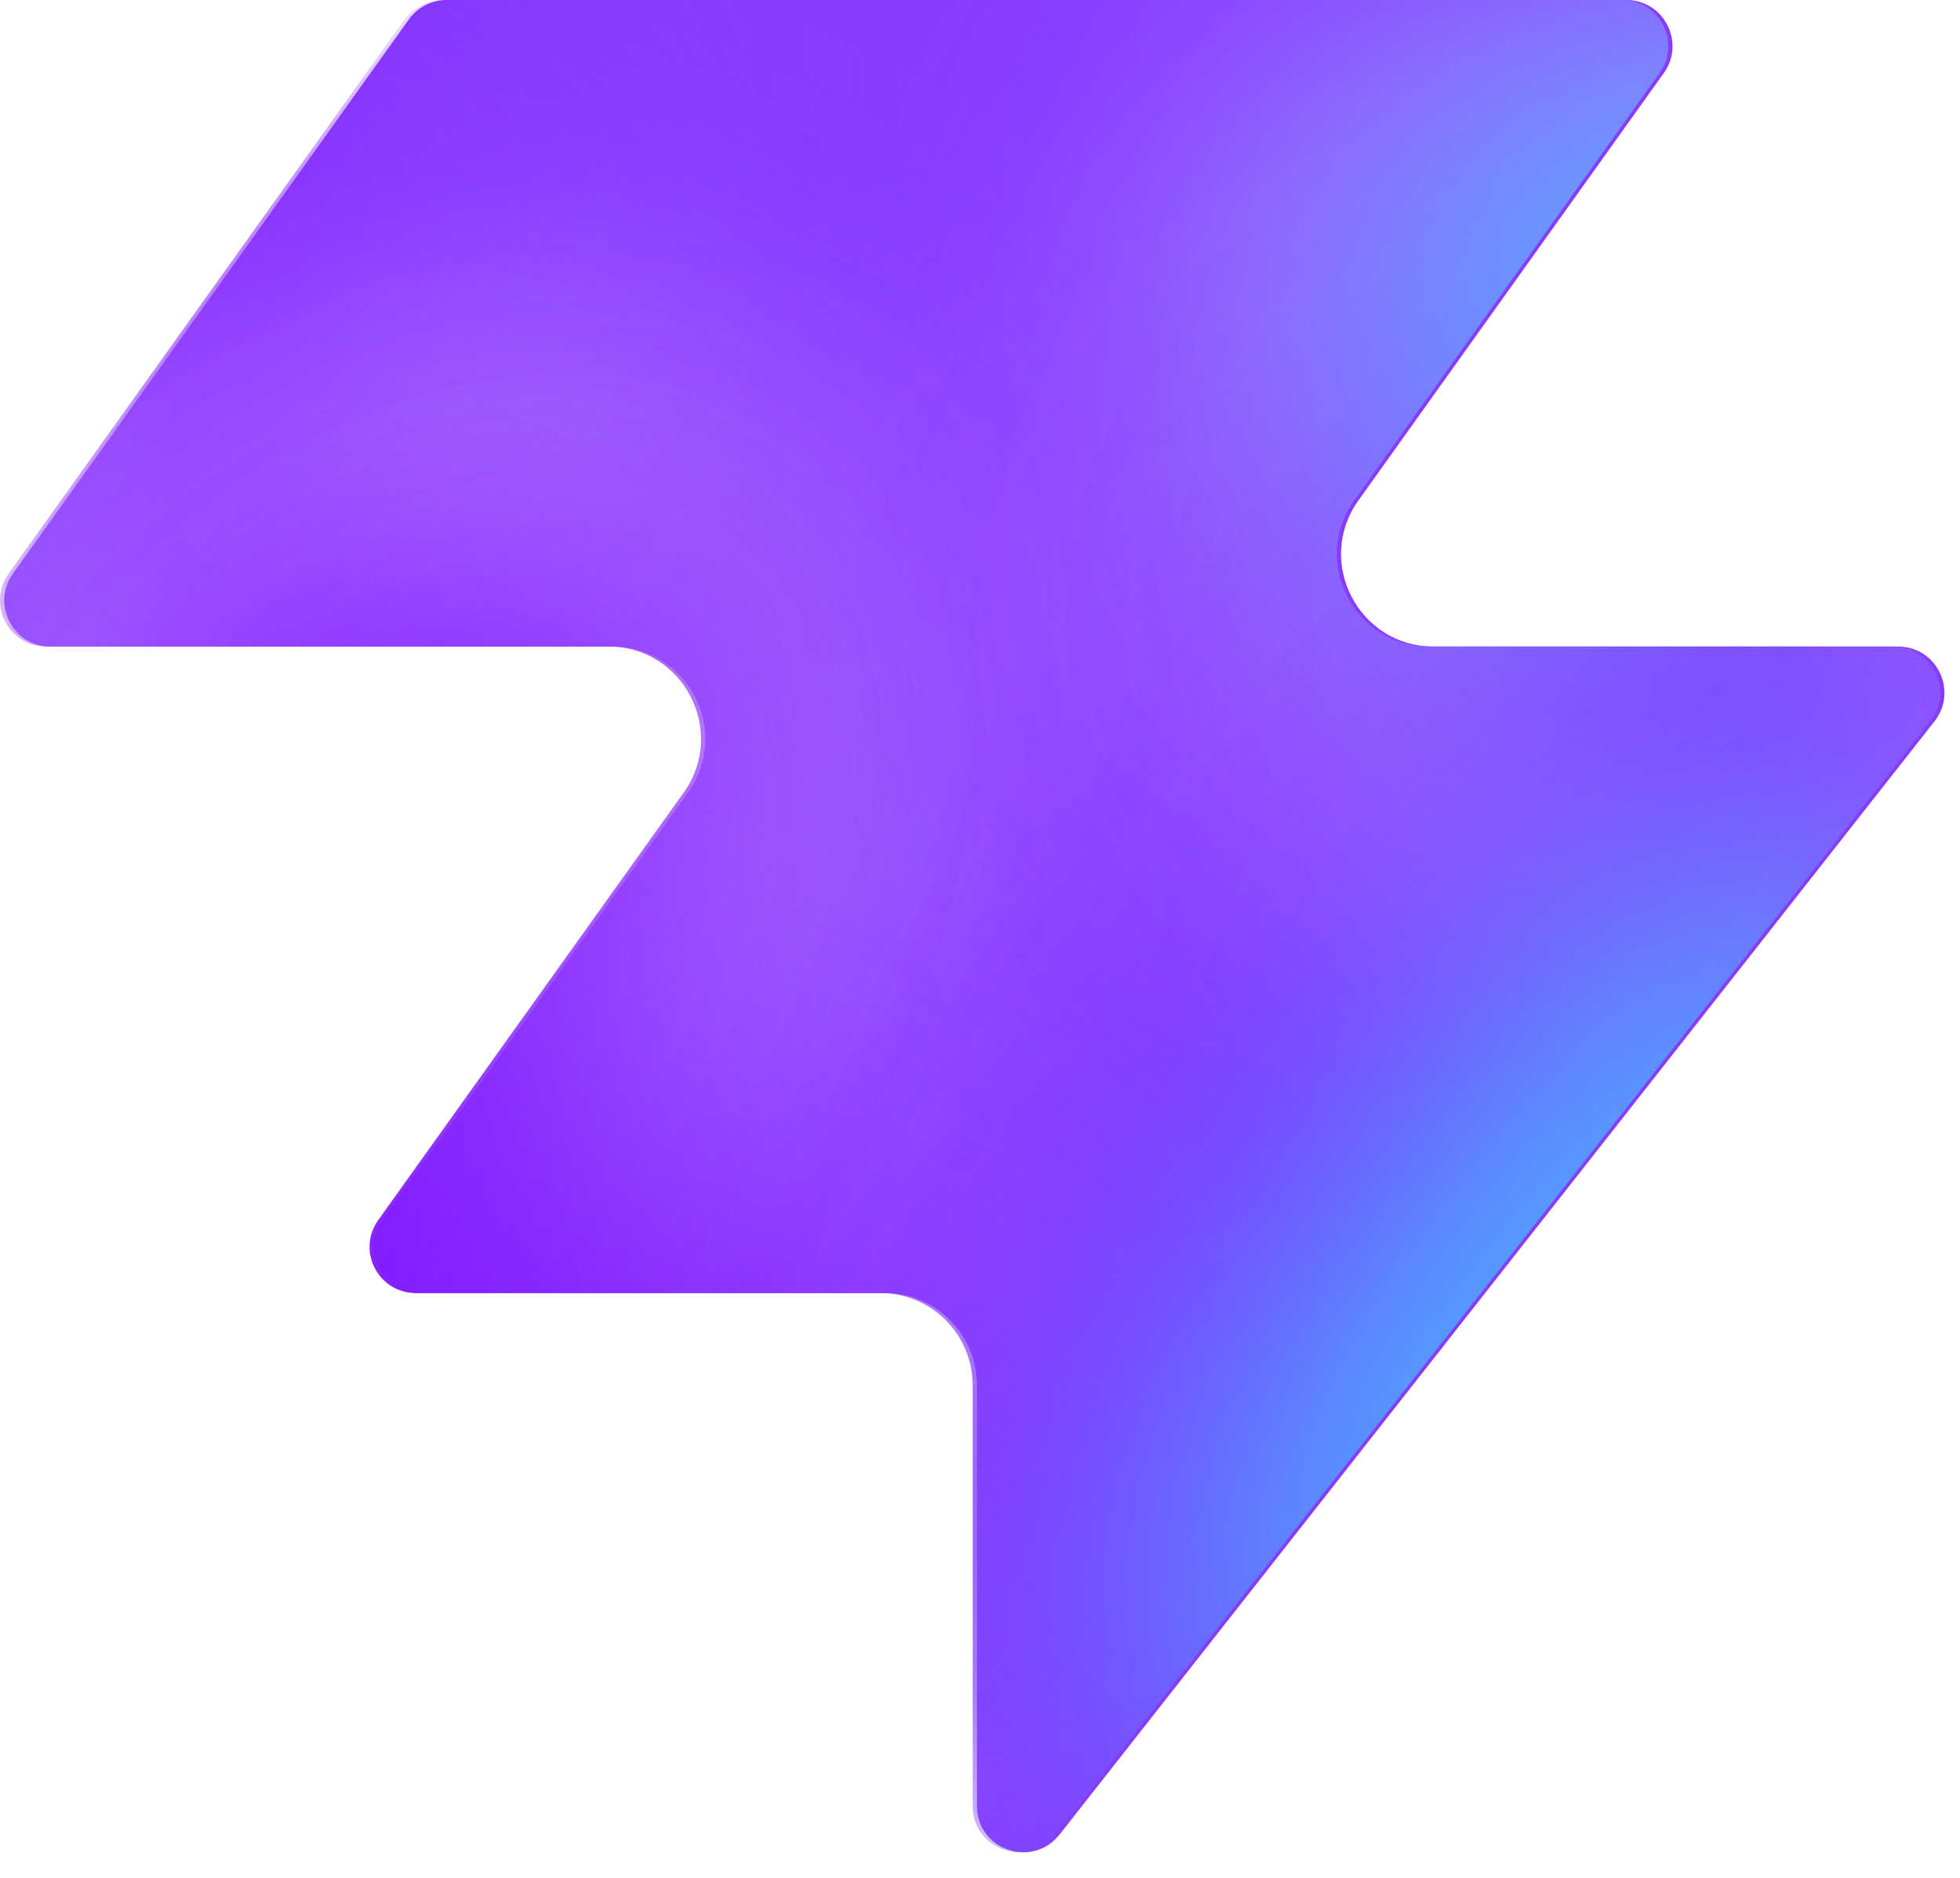
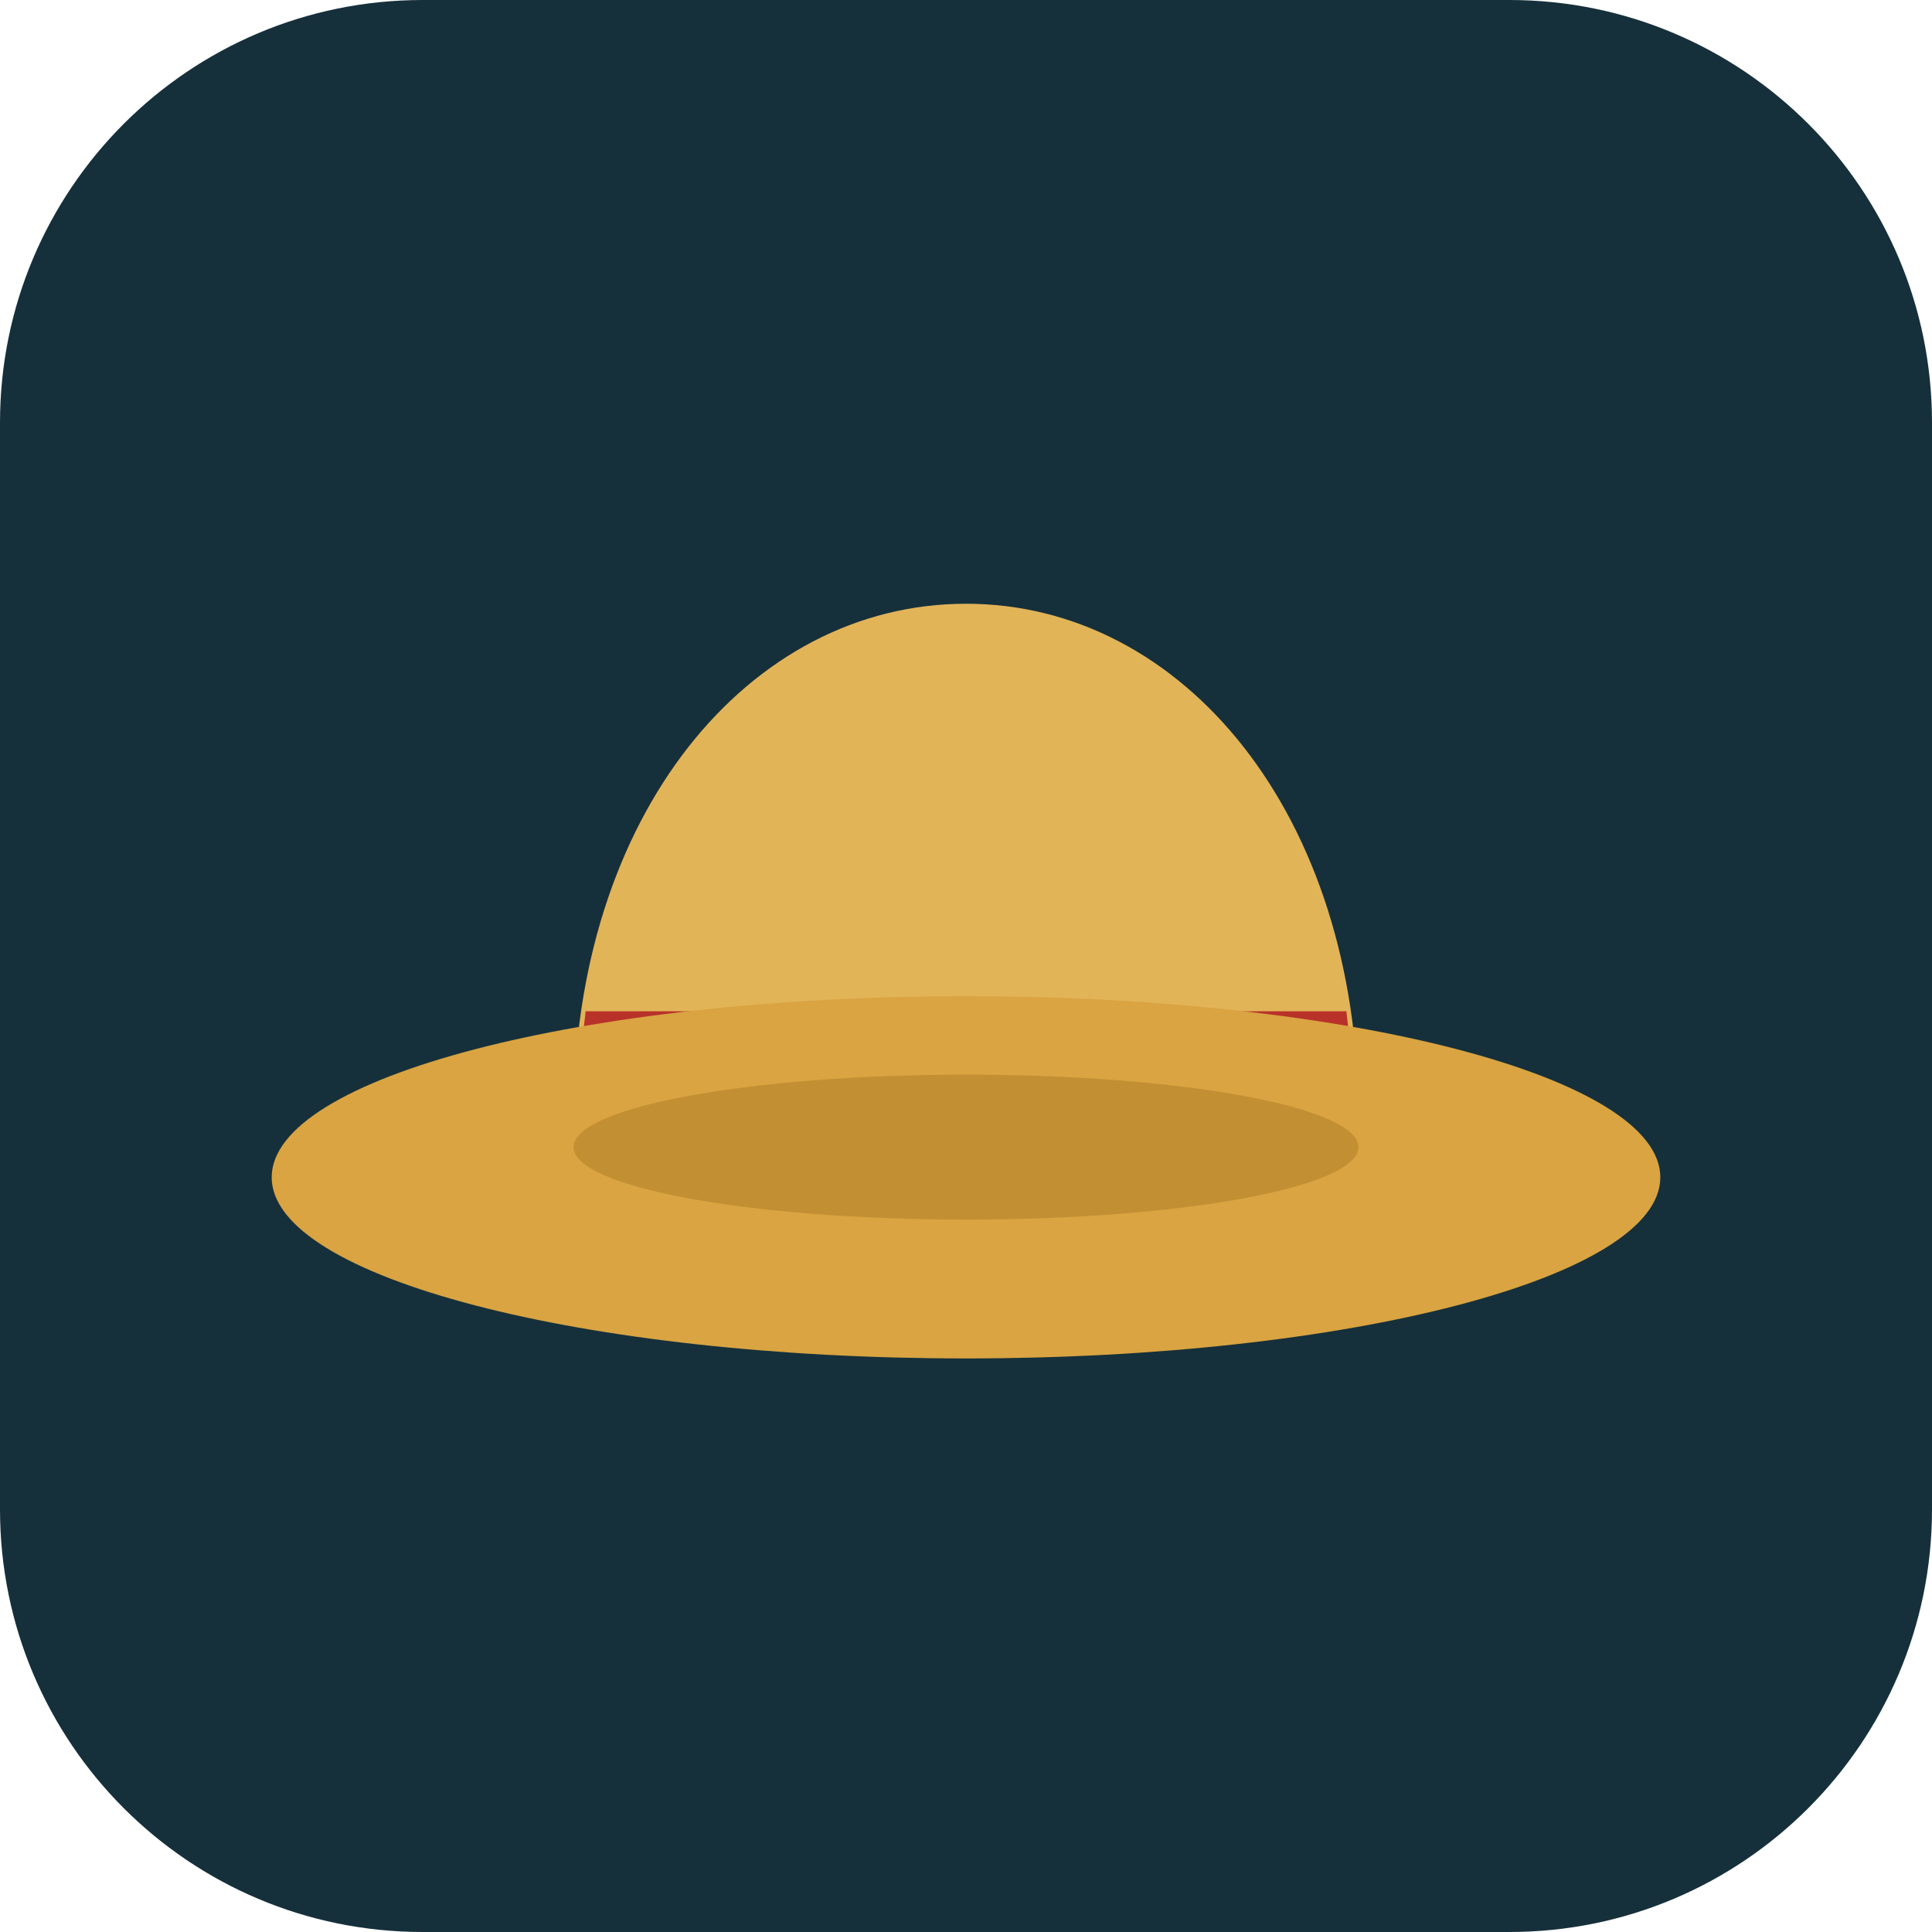
- <svg xmlns="http://www.w3.org/2000/svg" width="48" height="46" fill="none" viewBox="0 0 48 46">
-   <path fill="#863bff" d="M25.946 44.938c-.664.845-2.021.375-2.021-.698V33.937a2.26 2.26 0 0 0-2.262-2.262H10.287c-.92 0-1.456-1.04-.92-1.788l7.48-10.471c1.07-1.497 0-3.578-1.842-3.578H1.237c-.92 0-1.456-1.04-.92-1.788L10.013.474c.214-.297.556-.474.92-.474h28.894c.92 0 1.456 1.04.92 1.788l-7.48 10.471c-1.07 1.498 0 3.579 1.842 3.579h11.377c.943 0 1.473 1.088.89 1.83L25.947 44.94z" style="fill:#863bff;fill:color(display-p3 .525 .23 1);fill-opacity:1" />
-   <mask id="a" width="48" height="46" x="0" y="0" maskUnits="userSpaceOnUse" style="mask-type:alpha">
-     <path fill="#000" d="M25.842 44.938c-.664.844-2.021.375-2.021-.698V33.937a2.26 2.26 0 0 0-2.262-2.262H10.183c-.92 0-1.456-1.04-.92-1.788l7.48-10.471c1.07-1.498 0-3.579-1.842-3.579H1.133c-.92 0-1.456-1.04-.92-1.787L9.91.473c.214-.297.556-.474.92-.474h28.894c.92 0 1.456 1.04.92 1.788l-7.48 10.471c-1.07 1.498 0 3.578 1.842 3.578h11.377c.943 0 1.473 1.088.89 1.832L25.843 44.94z" style="fill:#000;fill-opacity:1" />
-   </mask>
-   <g mask="url(#a)">
-     <g filter="url(#b)">
-       <ellipse cx="5.508" cy="14.704" fill="#ede6ff" rx="5.508" ry="14.704" style="fill:#ede6ff;fill:color(display-p3 .927 .903 1);fill-opacity:1" transform="matrix(.00324 1 1 -.00324 -4.47 31.516)" />
-     </g>
-     <g filter="url(#c)">
-       <ellipse cx="10.399" cy="29.851" fill="#ede6ff" rx="10.399" ry="29.851" style="fill:#ede6ff;fill:color(display-p3 .927 .903 1);fill-opacity:1" transform="matrix(.00324 1 1 -.00324 -39.328 7.883)" />
-     </g>
-     <g filter="url(#d)">
-       <ellipse cx="5.508" cy="30.487" fill="#7e14ff" rx="5.508" ry="30.487" style="fill:#7e14ff;fill:color(display-p3 .492 .077 1);fill-opacity:1" transform="rotate(89.814 -25.913 -14.639)scale(1 -1)" />
-     </g>
-     <g filter="url(#e)">
-       <ellipse cx="5.508" cy="30.599" fill="#7e14ff" rx="5.508" ry="30.599" style="fill:#7e14ff;fill:color(display-p3 .492 .077 1);fill-opacity:1" transform="rotate(89.814 -32.644 -3.334)scale(1 -1)" />
-     </g>
-     <g filter="url(#f)">
-       <ellipse cx="5.508" cy="30.599" fill="#7e14ff" rx="5.508" ry="30.599" style="fill:#7e14ff;fill:color(display-p3 .492 .077 1);fill-opacity:1" transform="matrix(.00324 1 1 -.00324 -34.34 30.47)" />
-     </g>
-     <g filter="url(#g)">
-       <ellipse cx="14.072" cy="22.078" fill="#ede6ff" rx="14.072" ry="22.078" style="fill:#ede6ff;fill:color(display-p3 .927 .903 1);fill-opacity:1" transform="rotate(93.35 24.506 48.493)scale(-1 1)" />
-     </g>
-     <g filter="url(#h)">
-       <ellipse cx="3.47" cy="21.501" fill="#7e14ff" rx="3.47" ry="21.501" style="fill:#7e14ff;fill:color(display-p3 .492 .077 1);fill-opacity:1" transform="rotate(89.009 28.708 47.59)scale(-1 1)" />
-     </g>
-     <g filter="url(#i)">
-       <ellipse cx="3.47" cy="21.501" fill="#7e14ff" rx="3.47" ry="21.501" style="fill:#7e14ff;fill:color(display-p3 .492 .077 1);fill-opacity:1" transform="rotate(89.009 28.708 47.59)scale(-1 1)" />
-     </g>
-     <g filter="url(#j)">
-       <ellipse cx=".387" cy="8.972" fill="#7e14ff" rx="4.407" ry="29.108" style="fill:#7e14ff;fill:color(display-p3 .492 .077 1);fill-opacity:1" transform="rotate(39.51 .387 8.972)" />
-     </g>
-     <g filter="url(#k)">
-       <ellipse cx="47.523" cy="-6.092" fill="#7e14ff" rx="4.407" ry="29.108" style="fill:#7e14ff;fill:color(display-p3 .492 .077 1);fill-opacity:1" transform="rotate(37.892 47.523 -6.092)" />
-     </g>
-     <g filter="url(#l)">
-       <ellipse cx="41.412" cy="6.333" fill="#47bfff" rx="5.971" ry="9.665" style="fill:#47bfff;fill:color(display-p3 .28 .748 1);fill-opacity:1" transform="rotate(37.892 41.412 6.333)" />
-     </g>
-     <g filter="url(#m)">
-       <ellipse cx="-1.879" cy="38.332" fill="#7e14ff" rx="4.407" ry="29.108" style="fill:#7e14ff;fill:color(display-p3 .492 .077 1);fill-opacity:1" transform="rotate(37.892 -1.88 38.332)" />
-     </g>
-     <g filter="url(#n)">
-       <ellipse cx="-1.879" cy="38.332" fill="#7e14ff" rx="4.407" ry="29.108" style="fill:#7e14ff;fill:color(display-p3 .492 .077 1);fill-opacity:1" transform="rotate(37.892 -1.88 38.332)" />
-     </g>
-     <g filter="url(#o)">
-       <ellipse cx="35.651" cy="29.907" fill="#7e14ff" rx="4.407" ry="29.108" style="fill:#7e14ff;fill:color(display-p3 .492 .077 1);fill-opacity:1" transform="rotate(37.892 35.651 29.907)" />
-     </g>
-     <g filter="url(#p)">
-       <ellipse cx="38.418" cy="32.4" fill="#47bfff" rx="5.971" ry="15.297" style="fill:#47bfff;fill:color(display-p3 .28 .748 1);fill-opacity:1" transform="rotate(37.892 38.418 32.4)" />
-     </g>
-   </g>
-   <defs>
-     <filter id="b" width="60.045" height="41.654" x="-19.77" y="16.149" color-interpolation-filters="sRGB" filterUnits="userSpaceOnUse">
-       <feFlood flood-opacity="0" result="BackgroundImageFix" />
-       <feBlend in="SourceGraphic" in2="BackgroundImageFix" result="shape" />
-       <feGaussianBlur result="effect1_foregroundBlur_2002_17158" stdDeviation="7.659" />
-     </filter>
-     <filter id="c" width="90.34" height="51.437" x="-54.613" y="-7.533" color-interpolation-filters="sRGB" filterUnits="userSpaceOnUse">
-       <feFlood flood-opacity="0" result="BackgroundImageFix" />
-       <feBlend in="SourceGraphic" in2="BackgroundImageFix" result="shape" />
-       <feGaussianBlur result="effect1_foregroundBlur_2002_17158" stdDeviation="7.659" />
-     </filter>
-     <filter id="d" width="79.355" height="29.4" x="-49.64" y="2.03" color-interpolation-filters="sRGB" filterUnits="userSpaceOnUse">
-       <feFlood flood-opacity="0" result="BackgroundImageFix" />
-       <feBlend in="SourceGraphic" in2="BackgroundImageFix" result="shape" />
-       <feGaussianBlur result="effect1_foregroundBlur_2002_17158" stdDeviation="4.596" />
-     </filter>
-     <filter id="e" width="79.579" height="29.4" x="-45.045" y="20.029" color-interpolation-filters="sRGB" filterUnits="userSpaceOnUse">
-       <feFlood flood-opacity="0" result="BackgroundImageFix" />
-       <feBlend in="SourceGraphic" in2="BackgroundImageFix" result="shape" />
-       <feGaussianBlur result="effect1_foregroundBlur_2002_17158" stdDeviation="4.596" />
-     </filter>
-     <filter id="f" width="79.579" height="29.4" x="-43.513" y="21.178" color-interpolation-filters="sRGB" filterUnits="userSpaceOnUse">
-       <feFlood flood-opacity="0" result="BackgroundImageFix" />
-       <feBlend in="SourceGraphic" in2="BackgroundImageFix" result="shape" />
-       <feGaussianBlur result="effect1_foregroundBlur_2002_17158" stdDeviation="4.596" />
-     </filter>
-     <filter id="g" width="74.749" height="58.852" x="15.756" y="-17.901" color-interpolation-filters="sRGB" filterUnits="userSpaceOnUse">
-       <feFlood flood-opacity="0" result="BackgroundImageFix" />
-       <feBlend in="SourceGraphic" in2="BackgroundImageFix" result="shape" />
-       <feGaussianBlur result="effect1_foregroundBlur_2002_17158" stdDeviation="7.659" />
-     </filter>
-     <filter id="h" width="61.377" height="25.362" x="23.548" y="2.284" color-interpolation-filters="sRGB" filterUnits="userSpaceOnUse">
-       <feFlood flood-opacity="0" result="BackgroundImageFix" />
-       <feBlend in="SourceGraphic" in2="BackgroundImageFix" result="shape" />
-       <feGaussianBlur result="effect1_foregroundBlur_2002_17158" stdDeviation="4.596" />
-     </filter>
-     <filter id="i" width="61.377" height="25.362" x="23.548" y="2.284" color-interpolation-filters="sRGB" filterUnits="userSpaceOnUse">
-       <feFlood flood-opacity="0" result="BackgroundImageFix" />
-       <feBlend in="SourceGraphic" in2="BackgroundImageFix" result="shape" />
-       <feGaussianBlur result="effect1_foregroundBlur_2002_17158" stdDeviation="4.596" />
-     </filter>
-     <filter id="j" width="56.045" height="63.649" x="-27.636" y="-22.853" color-interpolation-filters="sRGB" filterUnits="userSpaceOnUse">
-       <feFlood flood-opacity="0" result="BackgroundImageFix" />
-       <feBlend in="SourceGraphic" in2="BackgroundImageFix" result="shape" />
-       <feGaussianBlur result="effect1_foregroundBlur_2002_17158" stdDeviation="4.596" />
-     </filter>
-     <filter id="k" width="54.814" height="64.646" x="20.116" y="-38.415" color-interpolation-filters="sRGB" filterUnits="userSpaceOnUse">
-       <feFlood flood-opacity="0" result="BackgroundImageFix" />
-       <feBlend in="SourceGraphic" in2="BackgroundImageFix" result="shape" />
-       <feGaussianBlur result="effect1_foregroundBlur_2002_17158" stdDeviation="4.596" />
-     </filter>
-     <filter id="l" width="33.541" height="35.313" x="24.641" y="-11.323" color-interpolation-filters="sRGB" filterUnits="userSpaceOnUse">
-       <feFlood flood-opacity="0" result="BackgroundImageFix" />
-       <feBlend in="SourceGraphic" in2="BackgroundImageFix" result="shape" />
-       <feGaussianBlur result="effect1_foregroundBlur_2002_17158" stdDeviation="4.596" />
-     </filter>
-     <filter id="m" width="54.814" height="64.646" x="-29.286" y="6.009" color-interpolation-filters="sRGB" filterUnits="userSpaceOnUse">
-       <feFlood flood-opacity="0" result="BackgroundImageFix" />
-       <feBlend in="SourceGraphic" in2="BackgroundImageFix" result="shape" />
-       <feGaussianBlur result="effect1_foregroundBlur_2002_17158" stdDeviation="4.596" />
-     </filter>
-     <filter id="n" width="54.814" height="64.646" x="-29.286" y="6.009" color-interpolation-filters="sRGB" filterUnits="userSpaceOnUse">
-       <feFlood flood-opacity="0" result="BackgroundImageFix" />
-       <feBlend in="SourceGraphic" in2="BackgroundImageFix" result="shape" />
-       <feGaussianBlur result="effect1_foregroundBlur_2002_17158" stdDeviation="4.596" />
-     </filter>
-     <filter id="o" width="54.814" height="64.646" x="8.244" y="-2.416" color-interpolation-filters="sRGB" filterUnits="userSpaceOnUse">
-       <feFlood flood-opacity="0" result="BackgroundImageFix" />
-       <feBlend in="SourceGraphic" in2="BackgroundImageFix" result="shape" />
-       <feGaussianBlur result="effect1_foregroundBlur_2002_17158" stdDeviation="4.596" />
-     </filter>
-     <filter id="p" width="39.409" height="43.623" x="18.713" y="10.588" color-interpolation-filters="sRGB" filterUnits="userSpaceOnUse">
-       <feFlood flood-opacity="0" result="BackgroundImageFix" />
-       <feBlend in="SourceGraphic" in2="BackgroundImageFix" result="shape" />
-       <feGaussianBlur result="effect1_foregroundBlur_2002_17158" stdDeviation="4.596" />
-     </filter>
-   </defs>
+ <svg xmlns="http://www.w3.org/2000/svg" viewBox="0 0 64 64">
+   <rect width="64" height="64" rx="14" fill="#16303b" />
+   <path d="M19 37c0-10 5.8-17 13-17s13 7 13 17z" fill="#e2b458" />
+   <path d="M19.4 33.5h25.2l.4 3.5H19z" fill="#b8322a" />
+   <ellipse cx="32" cy="39" rx="23" ry="6" fill="#d9a441" />
+   <ellipse cx="32" cy="38" rx="13" ry="2.4" fill="#c28f33" />
</svg>
